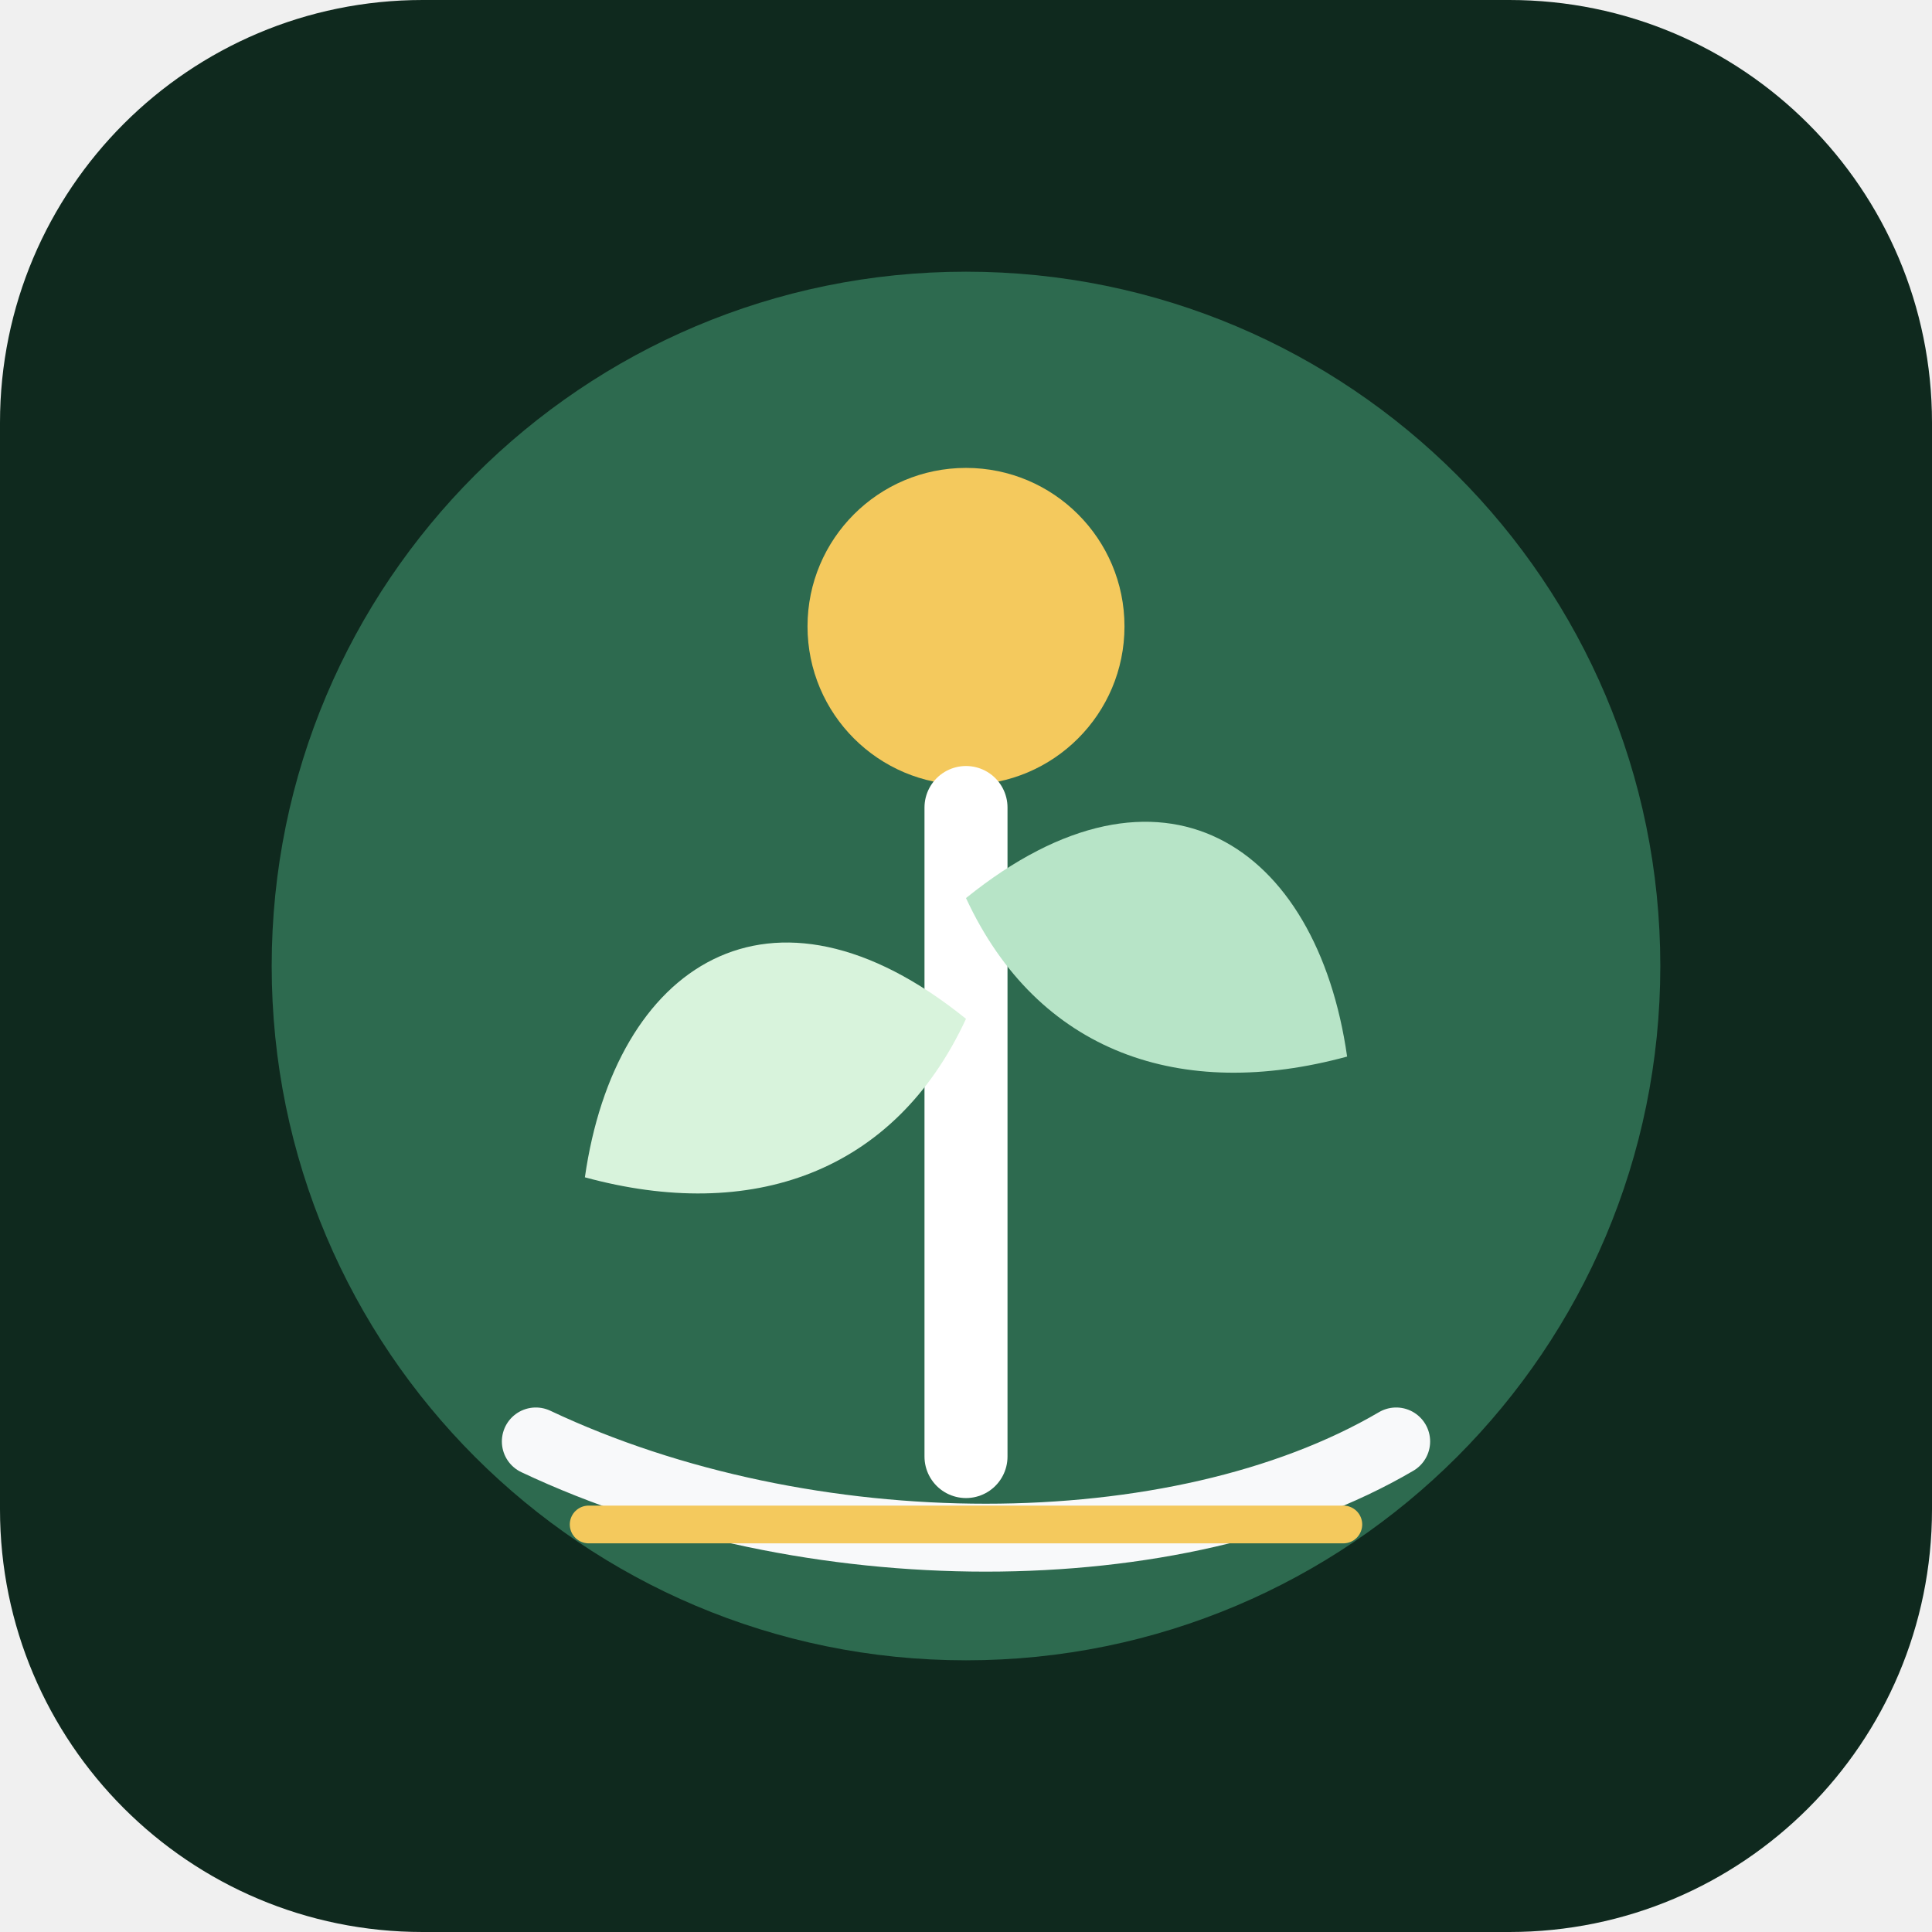
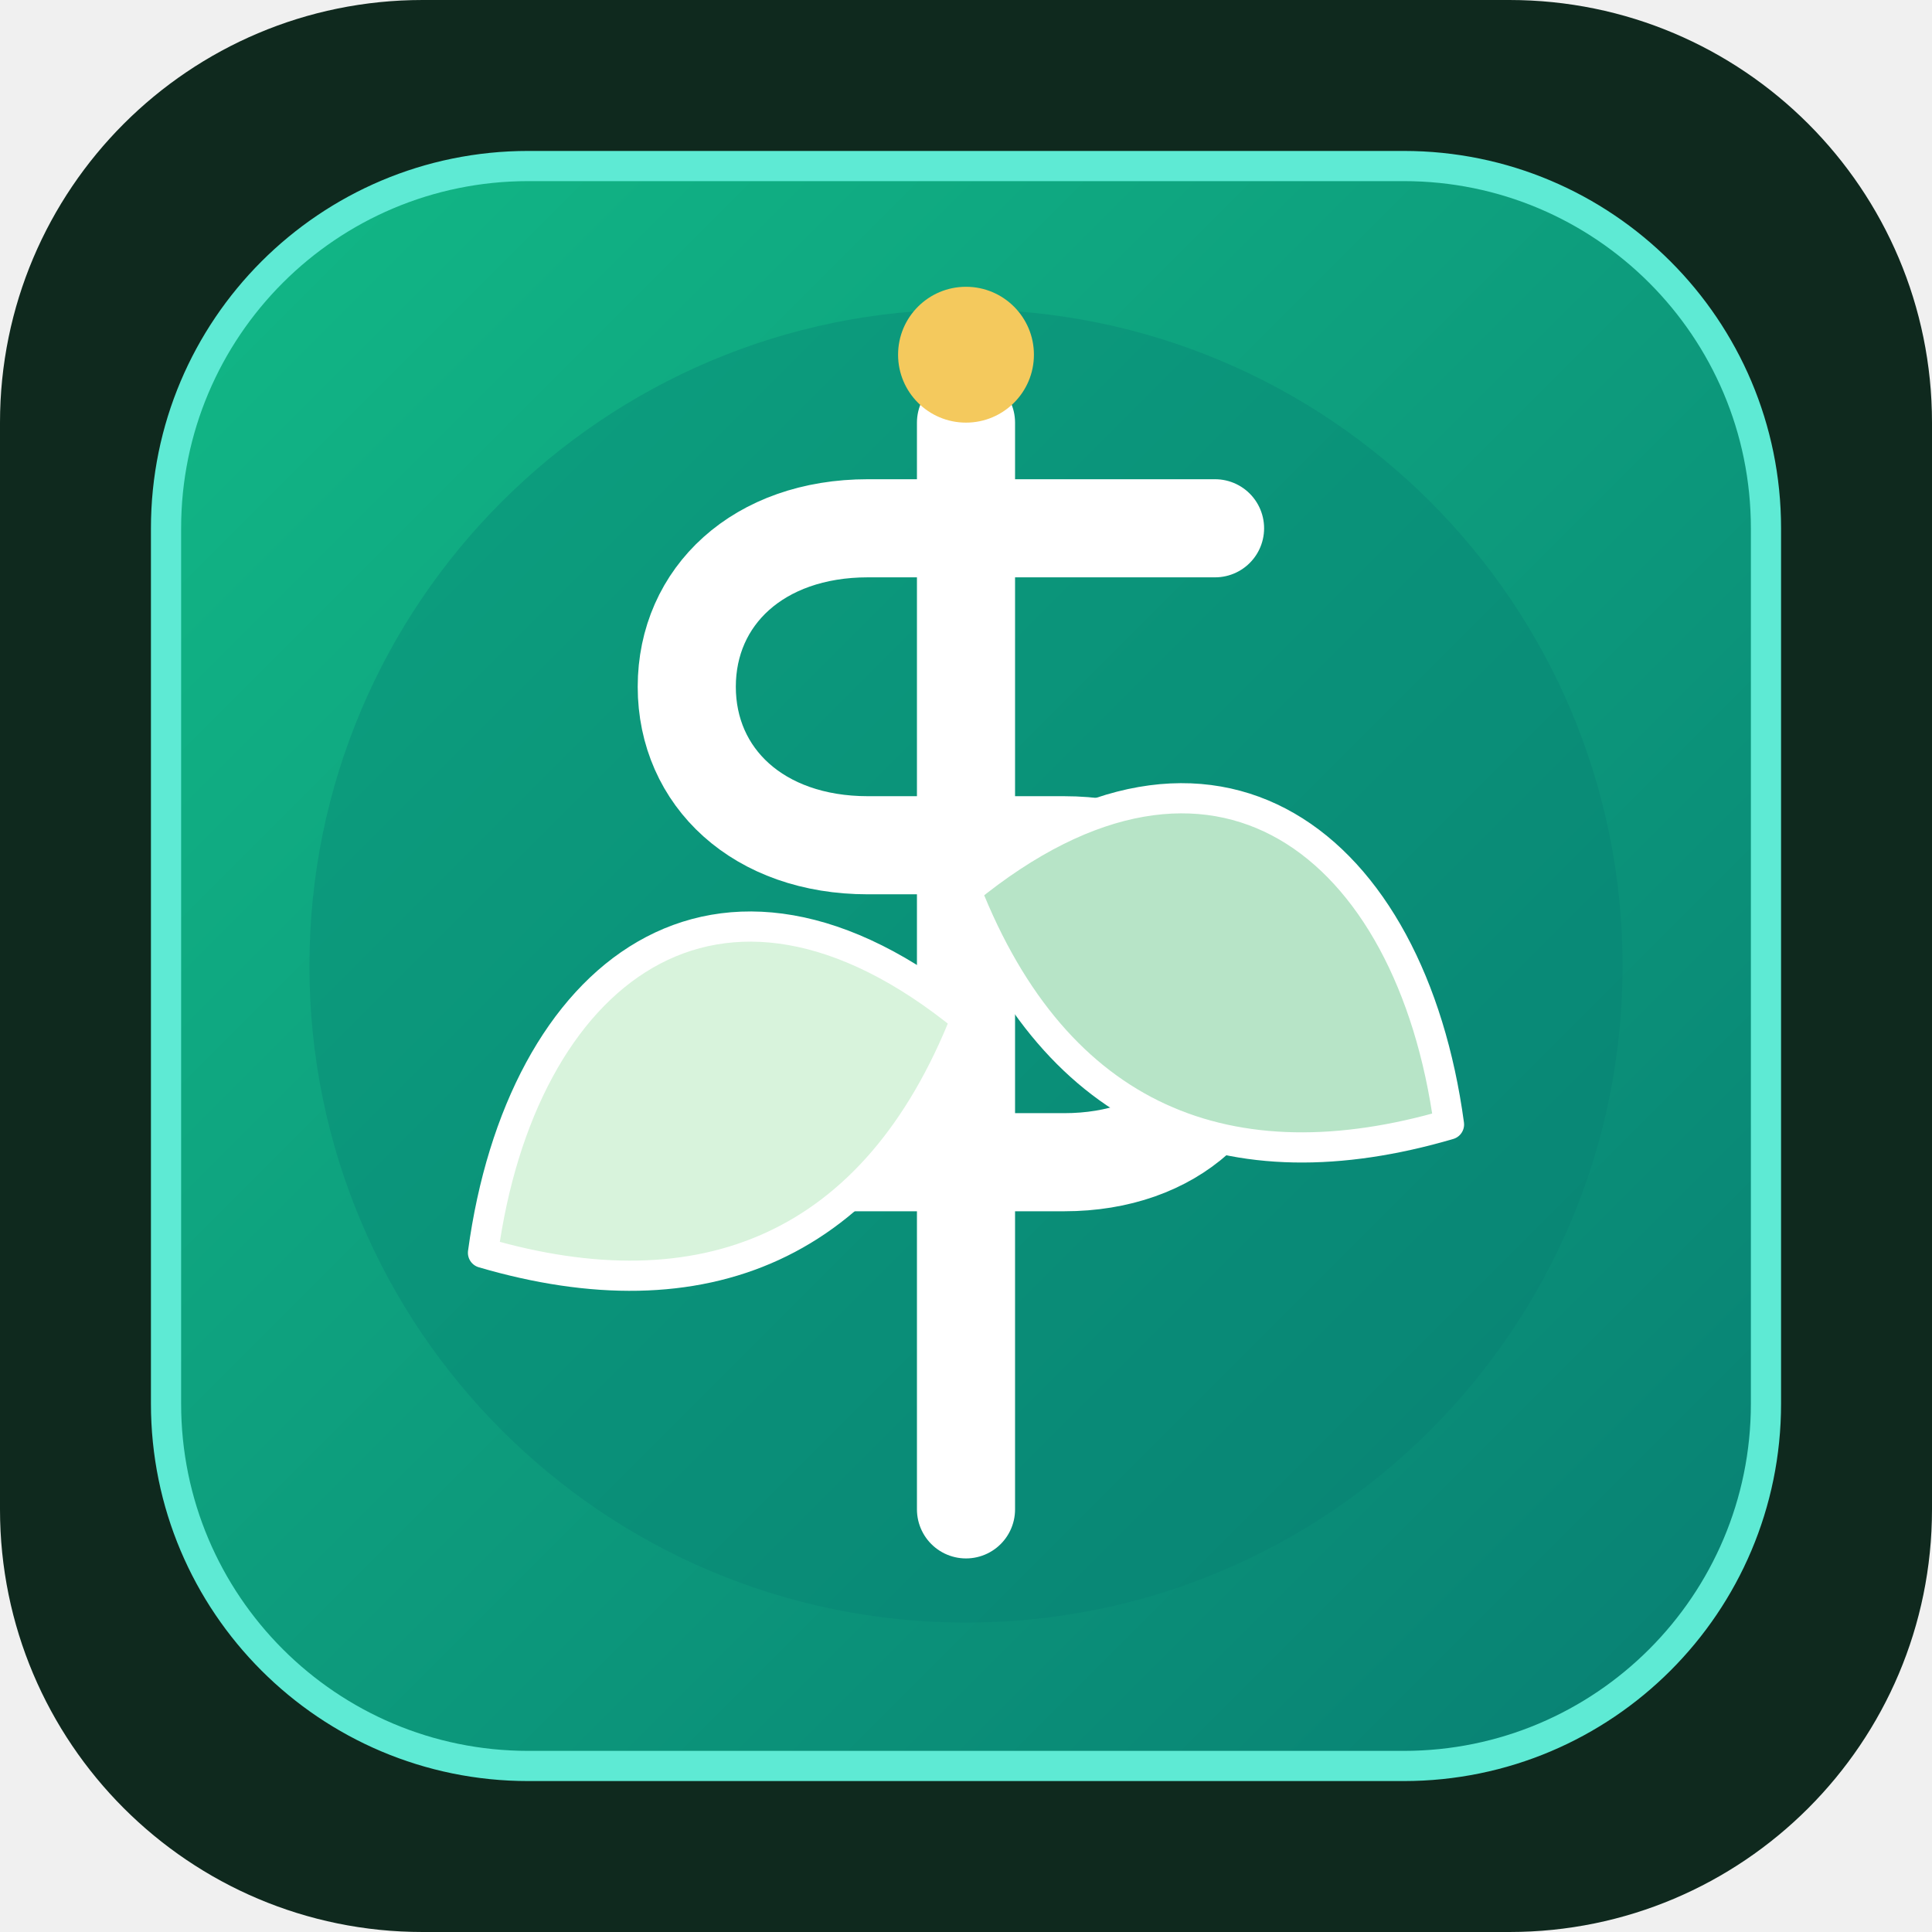
<svg xmlns="http://www.w3.org/2000/svg" viewBox="0 0 512 512" width="512" height="512">
+   <defs>
+     <linearGradient id="background" x1="0" y1="0" x2="1" y2="1">
+       <stop offset="0" stop-color="#12b886" />
+       <stop offset="1" stop-color="#087f73" />
+     </linearGradient>
+   </defs>
  <rect width="512" height="512" rx="112" fill="#0f291e" />
-   <circle cx="256" cy="256" r="184" fill="#2d6a4f" />
-   <circle cx="256" cy="166" r="42" fill="#f4c95d" />
-   <path d="M256 386V214" fill="none" stroke="#ffffff" stroke-width="22" stroke-linecap="round" />
-   <path d="M256 270c-52-42-93-14-101 42 44 12 82-1 101-42Z" fill="#d8f3dc" />
-   <path d="M256 238c52-42 93-14 101 42-44 12-82-1-101-42Z" fill="#b7e4c7" />
-   <path d="M142 382c72 34 170 34 228 0" fill="none" stroke="#f8f9fa" stroke-width="18" stroke-linecap="round" />
-   <path d="M156 404h200" fill="none" stroke="#f4c95d" stroke-width="10" stroke-linecap="round" />
+   <rect x="44" y="44" width="424" height="424" rx="96" fill="url(#background)" stroke="#5eead4" stroke-width="8" />
+   <circle cx="256" cy="256" r="174" fill="#087f73" fill-opacity=".35" />
+   <g fill="none" stroke="#ffffff" stroke-linecap="round" stroke-linejoin="round">
+     <path d="M256 112v288" stroke-width="26" />
+     <path d="M322 140h-92c-29 0-48 18-48 42s19 42 48 42h52c29 0 48 18 48 42s-19 42-48 42h-92" stroke-width="26" />
+     <path d="M256 270c-66-54-118-12-128 62 58 17 104-1 128-62Z" fill="#d8f3dc" stroke-width="8" />
+     <path d="M256 236c66-54 118-12 128 62-58 17-104-1-128-62Z" fill="#b7e4c7" stroke-width="8" />
+   </g>
+   <circle cx="256" cy="94" r="18" fill="#f4c95d" />
</svg>
